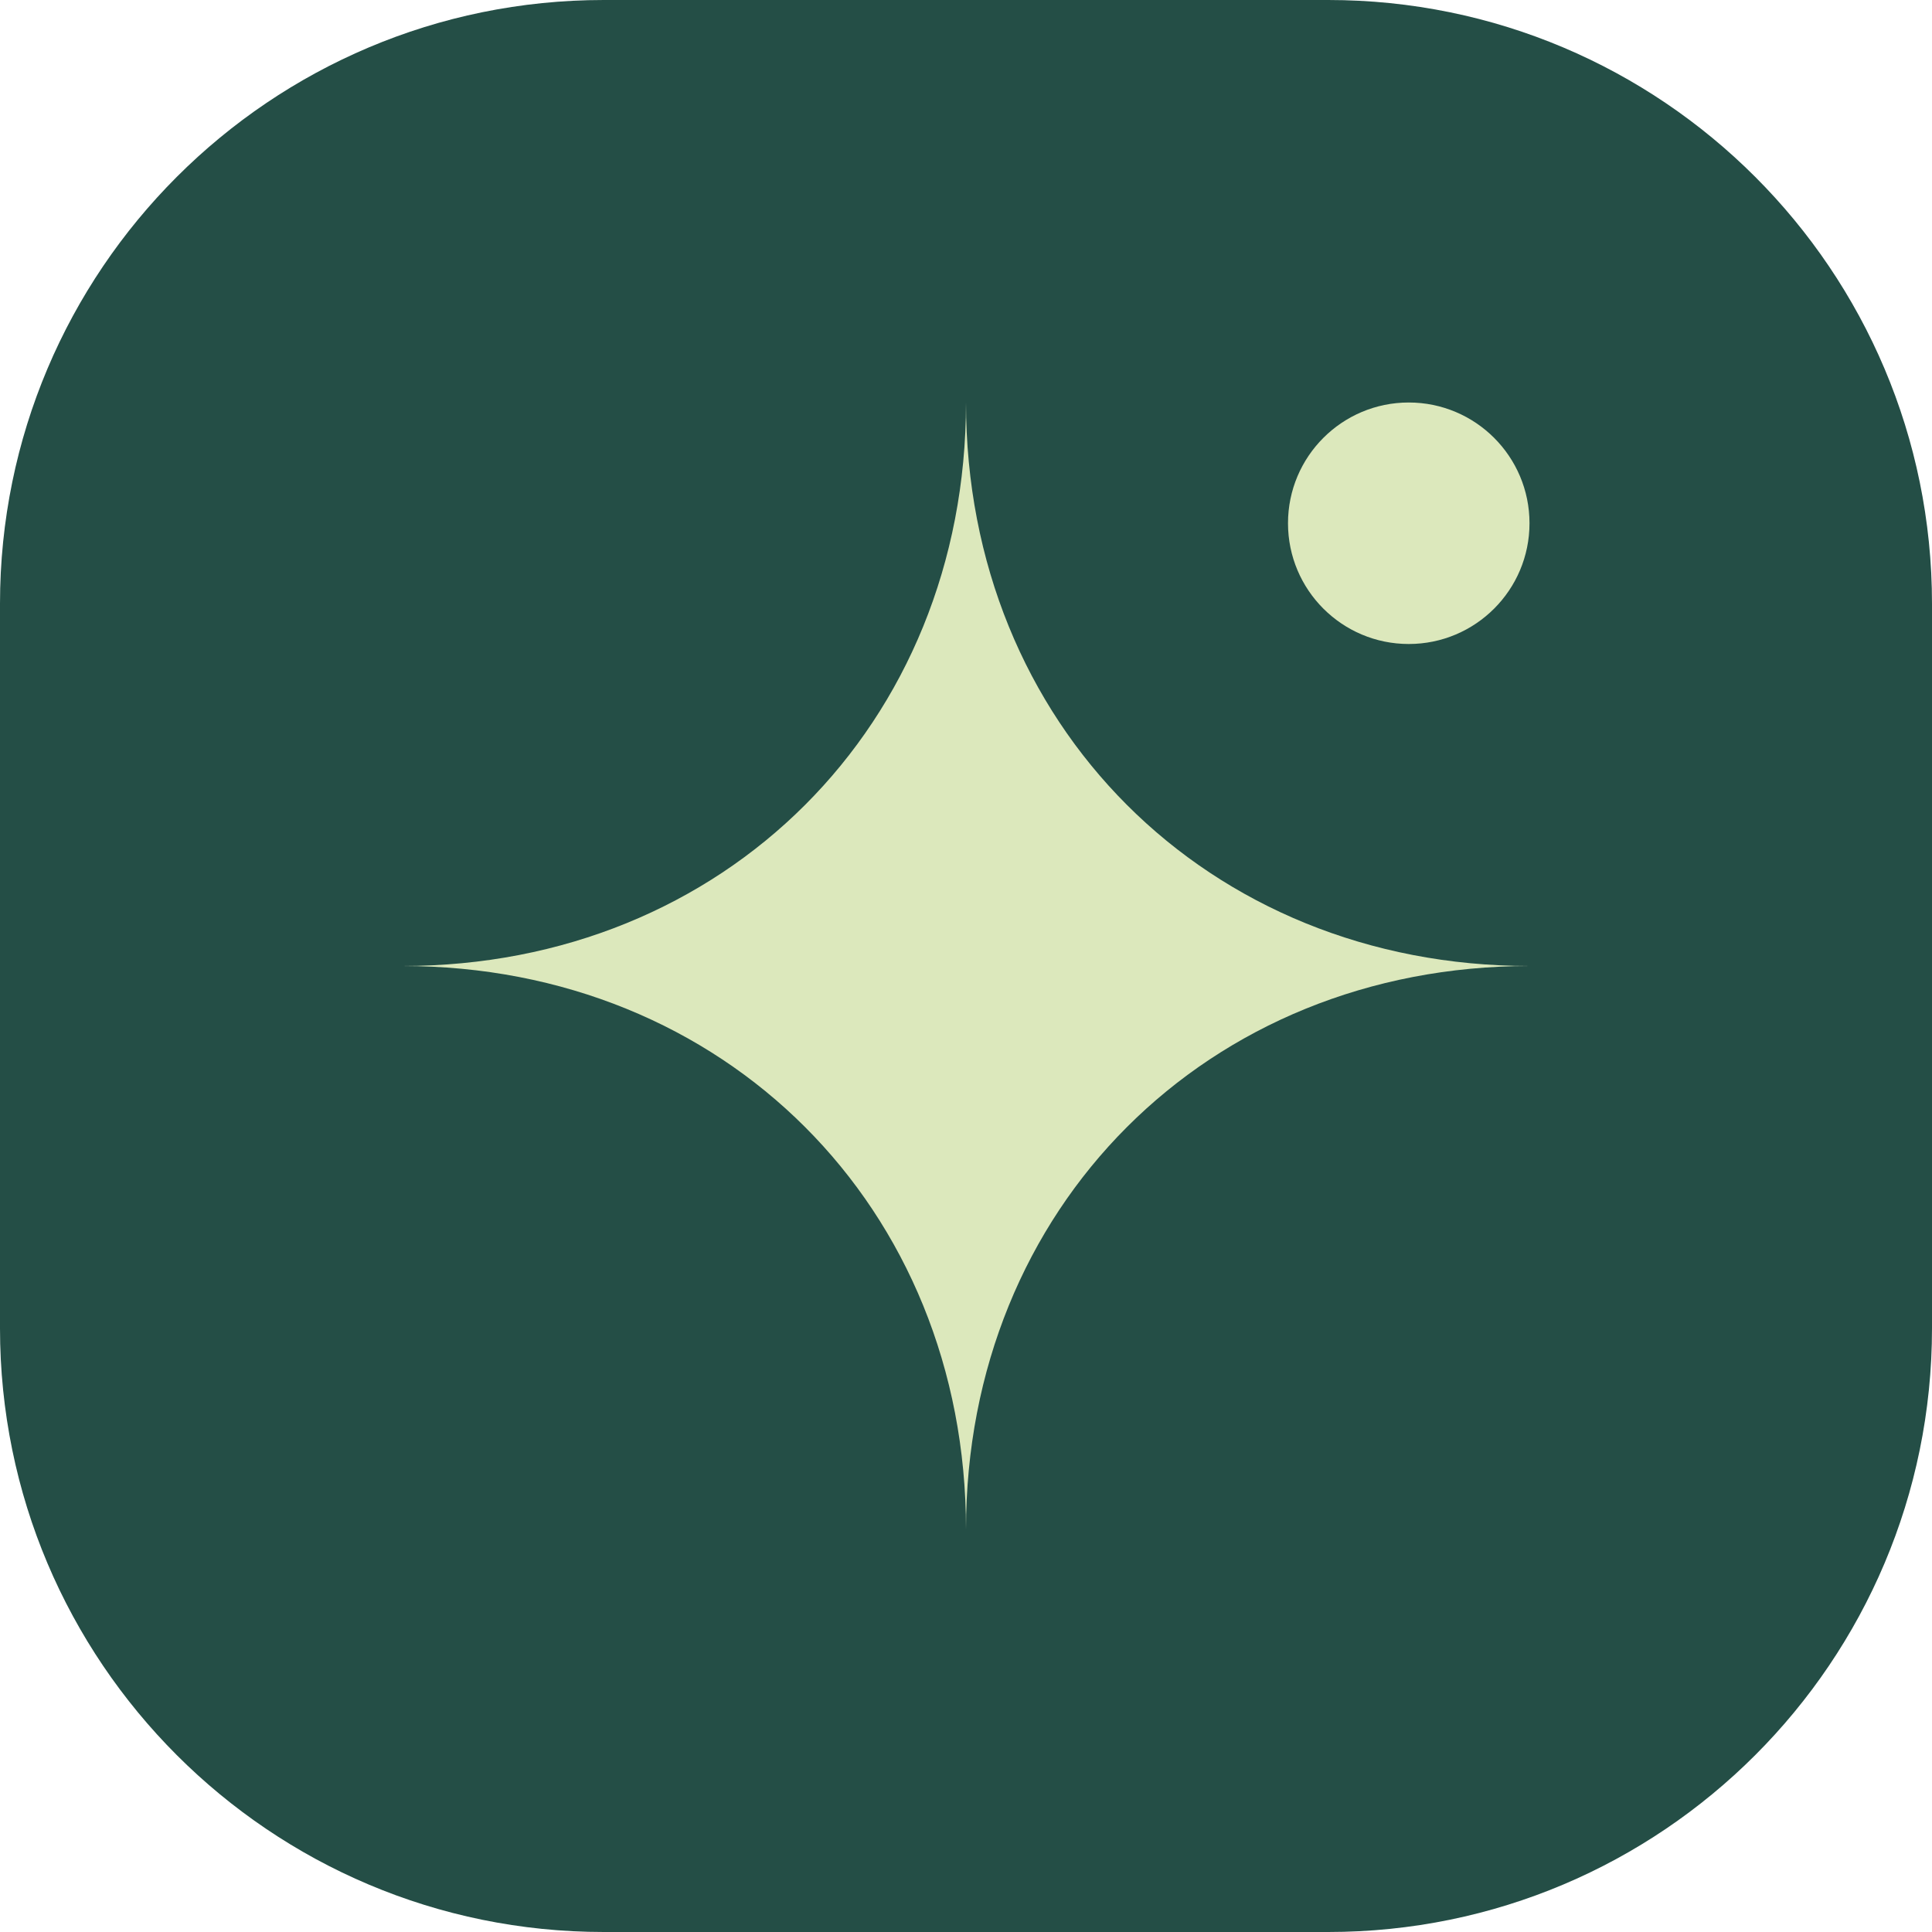
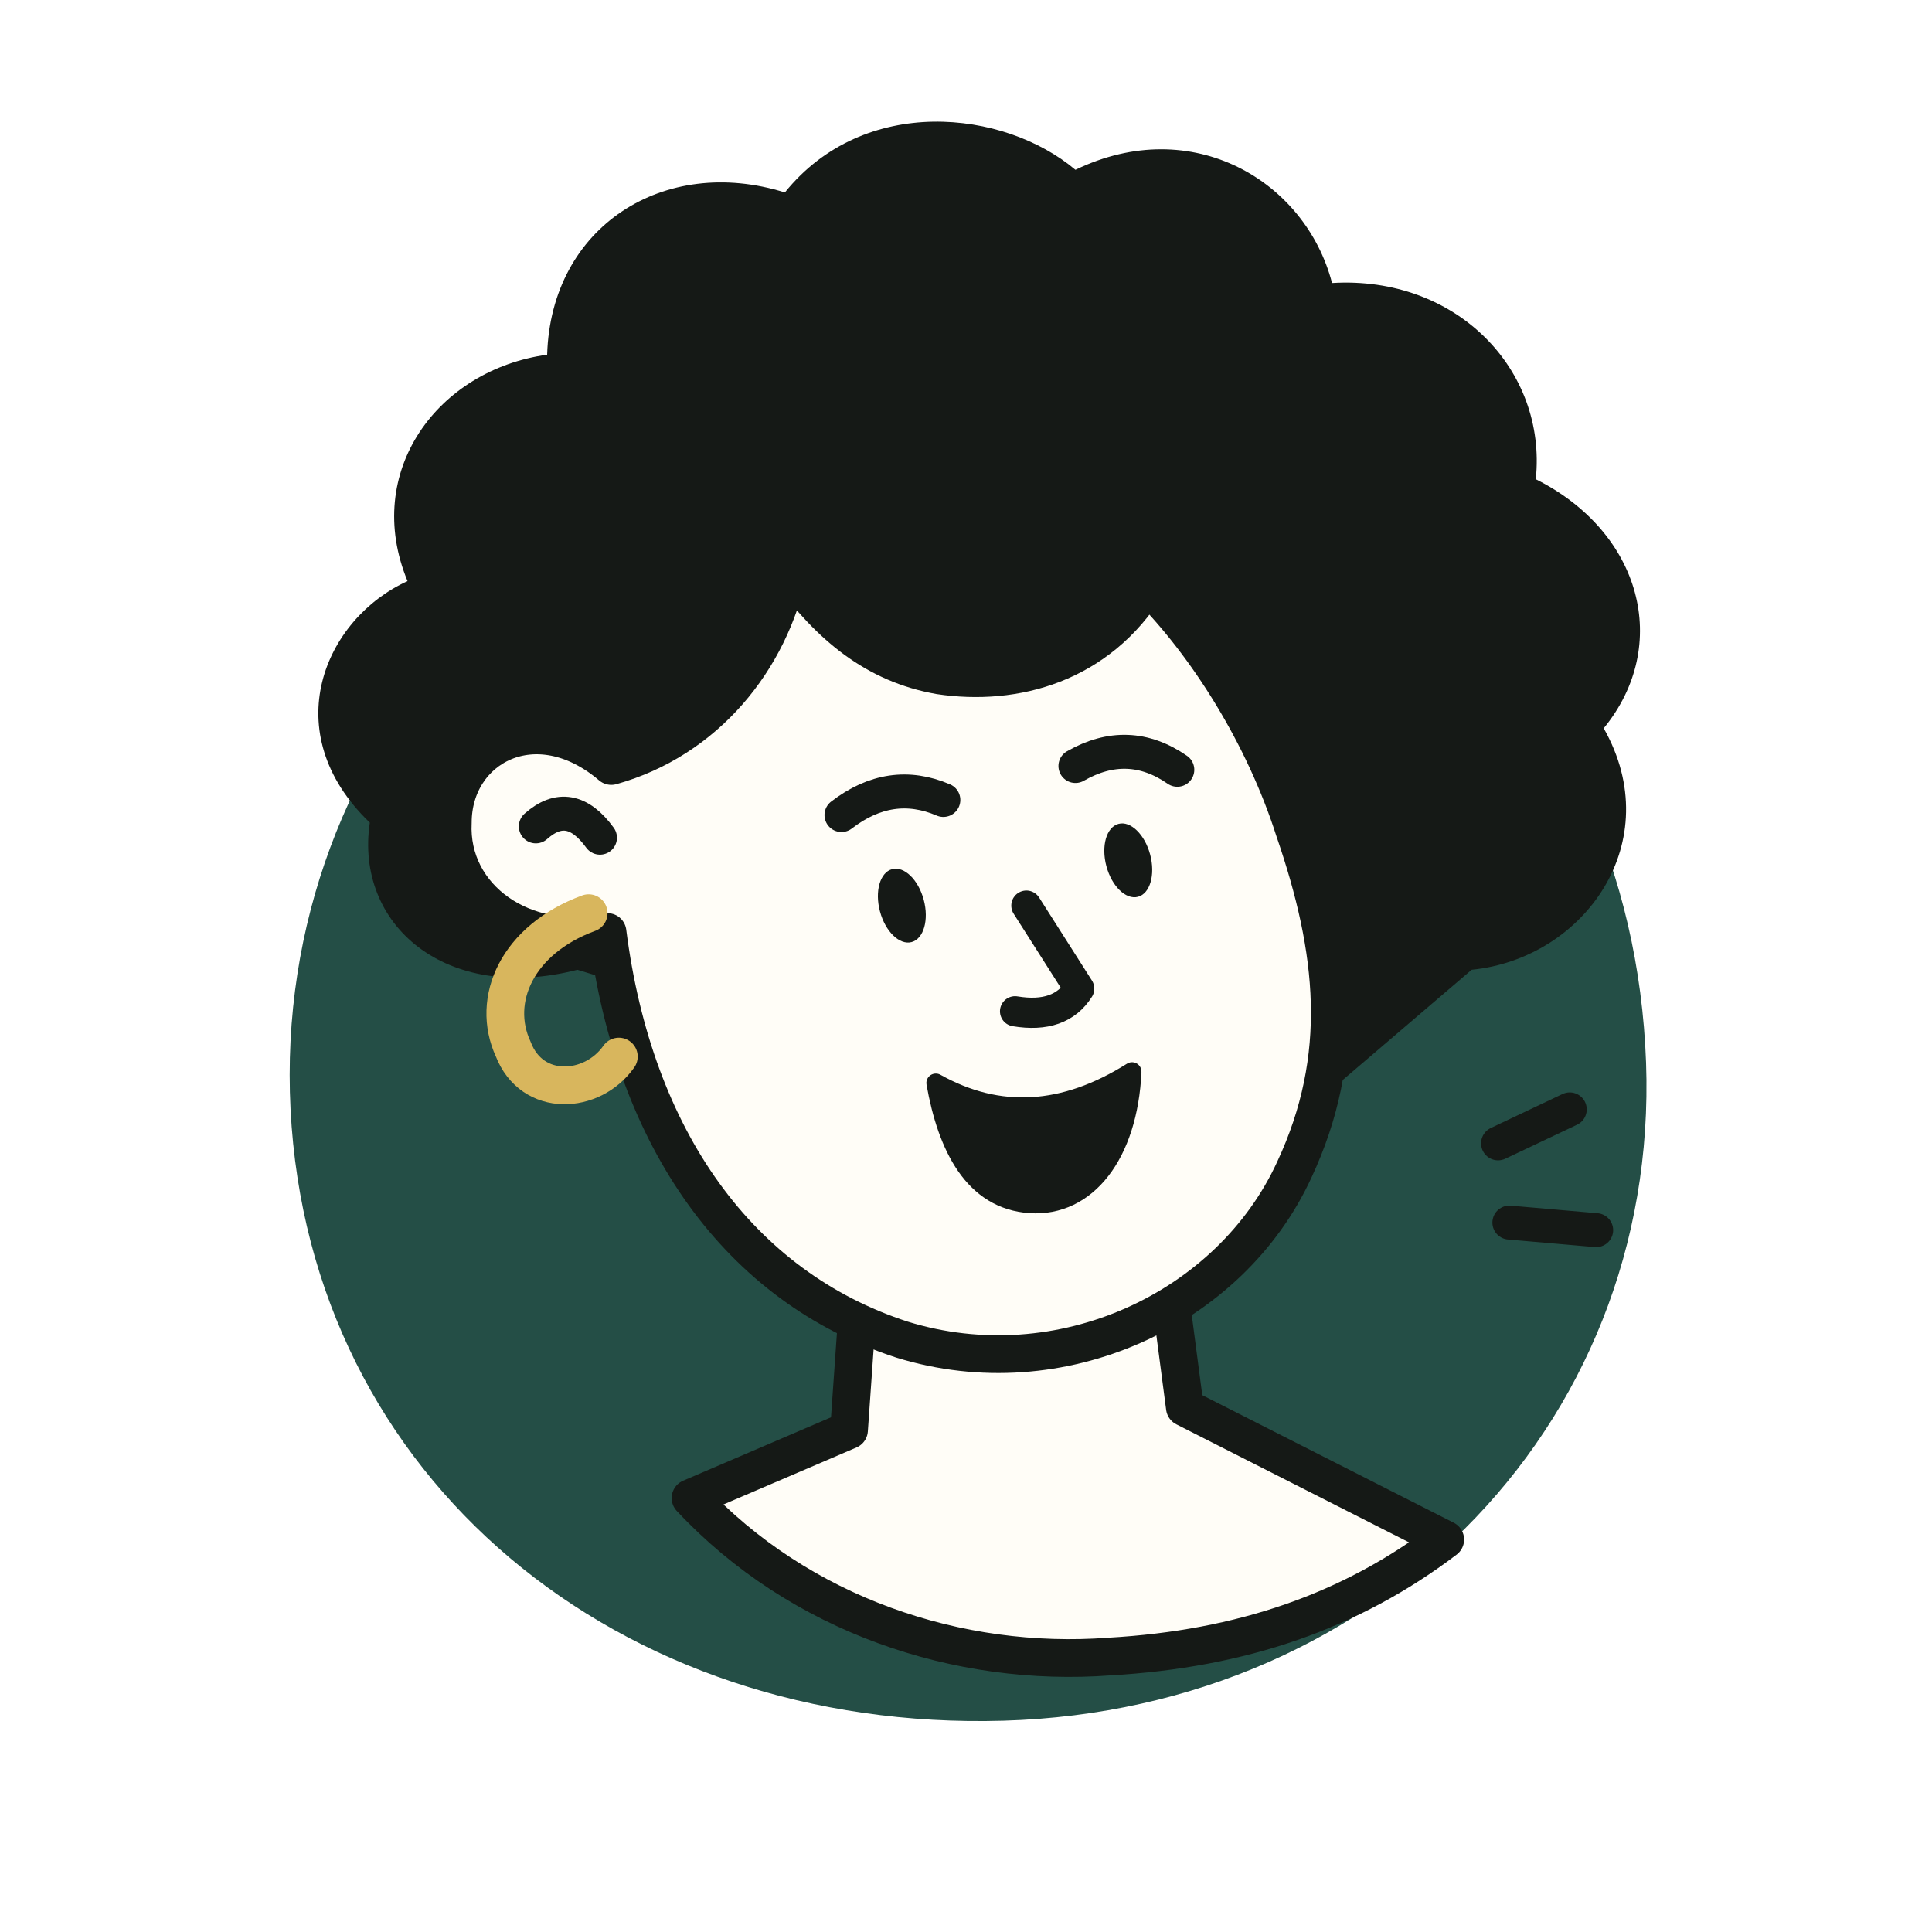
- <svg xmlns="http://www.w3.org/2000/svg" viewBox="0 0 48 48" fill="none">
-   <rect width="48" height="48" rx="15" fill="#244e46" />
-   <path d="M24 10c0 8-6 14-14 14 8 0 14 6 14 14 0-8 6-14 14-14-8 0-14-6-14-14Z" fill="#dce8bc" />
-   <circle cx="35" cy="13" r="3" fill="#dce8bc" />
+ <svg xmlns="http://www.w3.org/2000/svg" width="512" height="512" viewBox="0 0 512 512" fill="none" role="img" aria-labelledby="title desc">
+   <path d="M436 277c6 98-69 176-170 179C164 459 82 392 77 294 72 196 148 115 246 111c103-5 184 65 190 166Z" fill="#244e46" />
+   <path d="M153 257c-35 9-59-12-55-39-25-24-12-54 10-64-12-29 8-56 37-60 1-34 31-53 63-43 21-26 58-22 77-6 31-15 61 3 68 30 33-2 57 23 54 52 28 14 36 44 18 66 17 30-5 61-35 64l-62 53-175-53Z" fill="#151916" />
+   <path d="m229 322-4 57-42 18c29 31 71 45 111 42 35-2 64-12 89-31l-69-35-8-61Z" fill="#FFFDF7" stroke="#151916" stroke-width="10" stroke-linejoin="round" />
+   <path d="M209 151c-5 24-22 45-47 52-20-17-42-5-42 15-1 20 19 34 41 29 7 55 35 94 78 108 42 13 87-8 104-45 14-30 11-58 0-90-8-25-23-49-39-65-13 21-35 27-55 24-17-3-29-13-40-28Z" fill="#FFFDF7" stroke="#151916" stroke-width="10" stroke-linejoin="round" />
+   <path d="M142 219q9-8 17 3m64-6q13-10 27-4m35-9q14-8 27 1" stroke="#151916" stroke-width="9" stroke-linecap="round" />
+   <ellipse cx="239" cy="240" rx="6" ry="10" transform="rotate(-15 239 240)" fill="#151916" />
+   <ellipse cx="299" cy="228" rx="6" ry="10" transform="rotate(-15 299 228)" fill="#151916" />
+   <path d="m272 240 14 22q-5 8-17 6" stroke="#151916" stroke-width="8" stroke-linecap="round" stroke-linejoin="round" />
+   <path d="M248 287q25 14 52-3c-1 22-12 36-27 35-15-1-22-15-25-32Z" fill="#151916" stroke="#151916" stroke-width="5" stroke-linejoin="round" />
+   <path d="M156 242c-19 7-26 23-20 36 5 13 21 12 28 2" stroke="#D8B65D" stroke-width="10" stroke-linecap="round" />
+   <path d="m397 303 19-9m-16 30 23 2" stroke="#151916" stroke-width="9" stroke-linecap="round" />
</svg>
